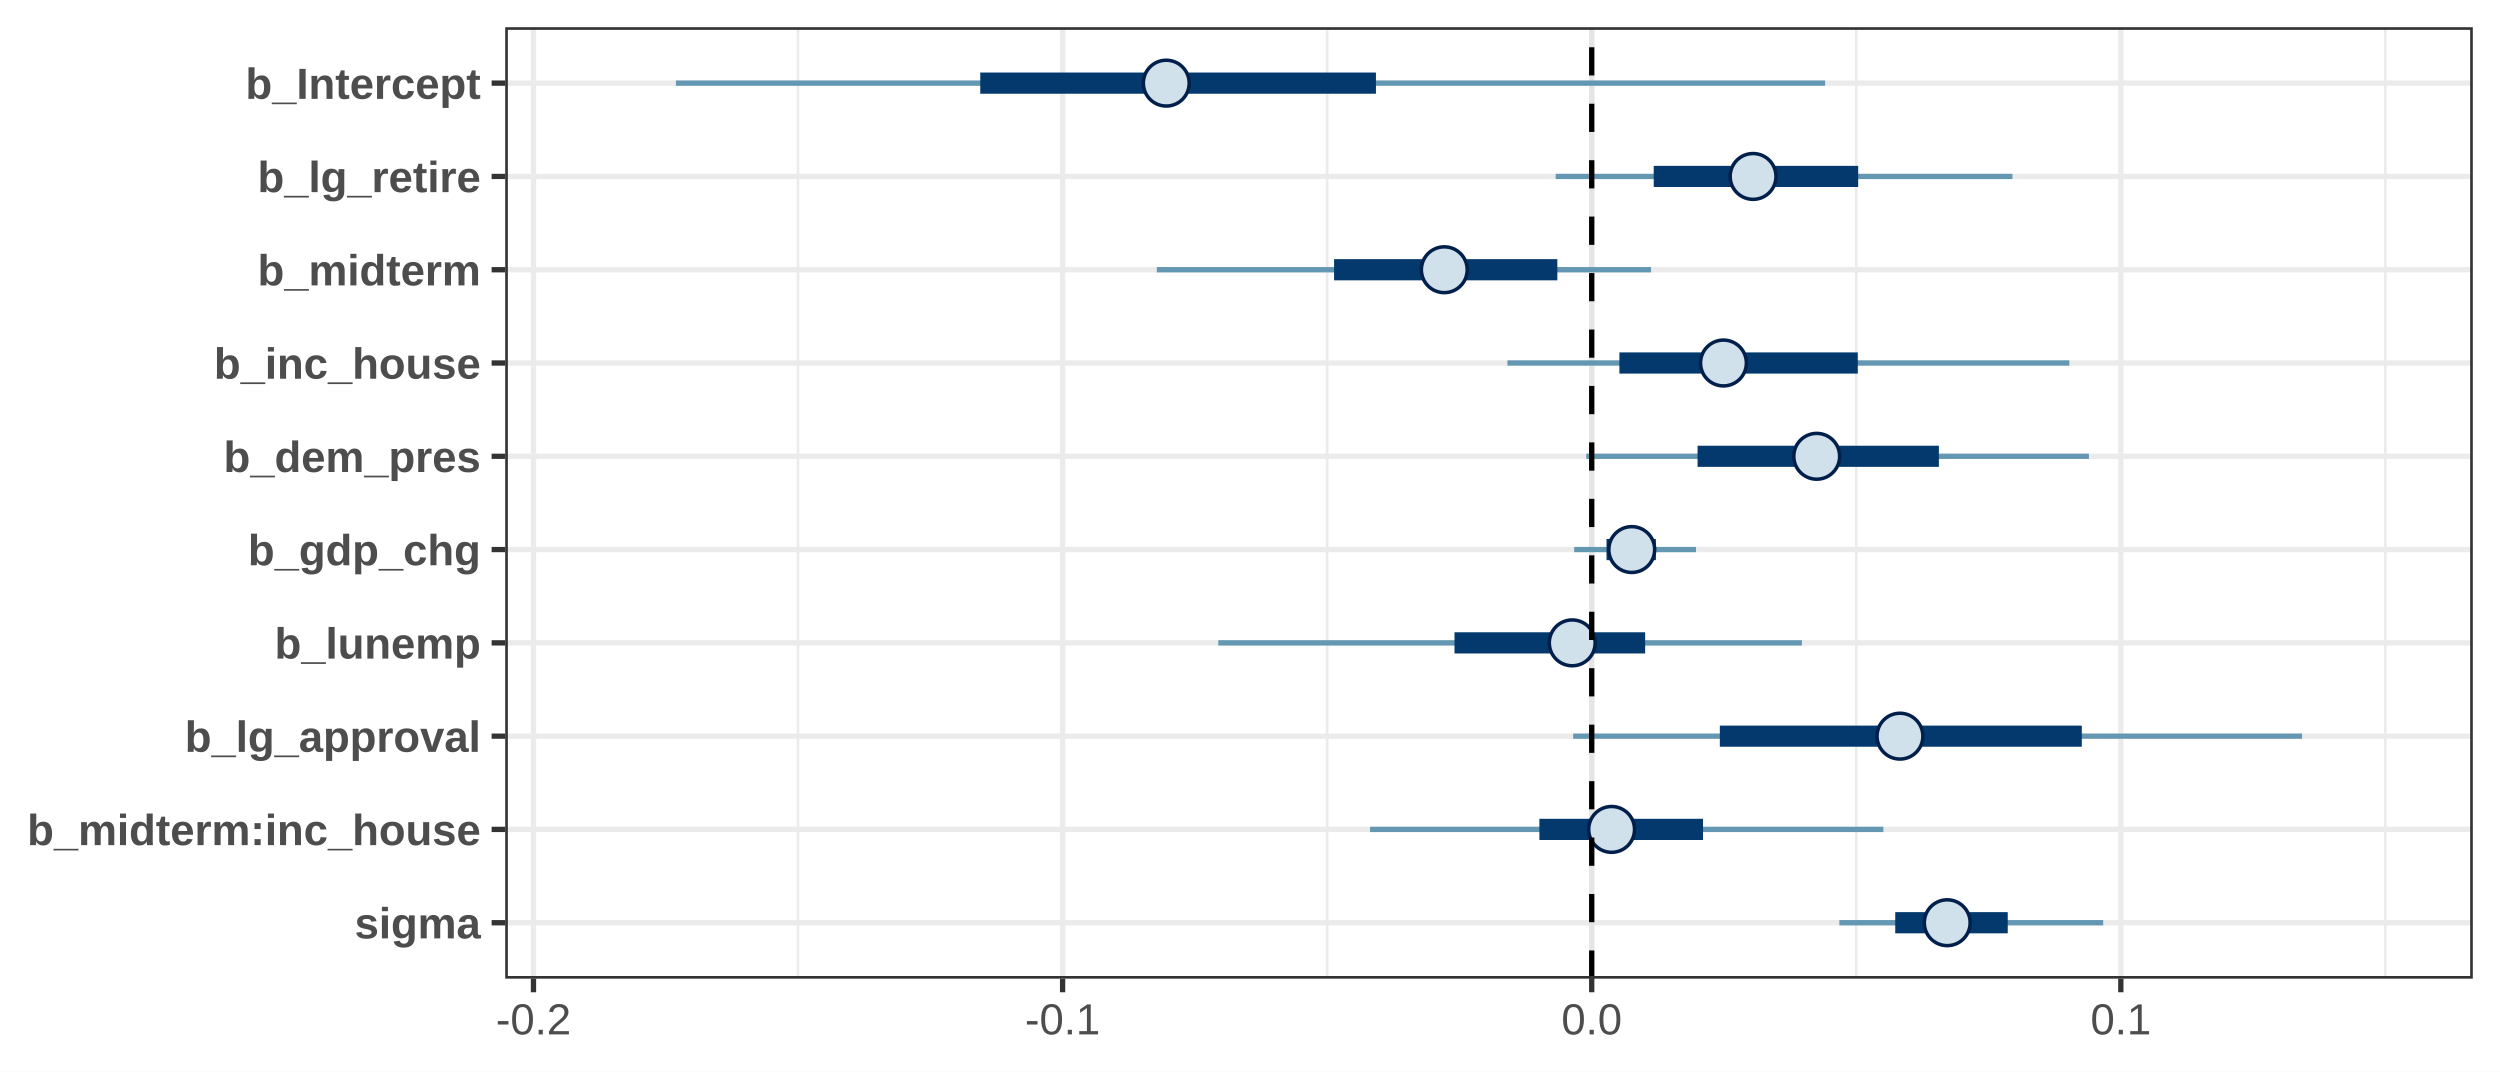
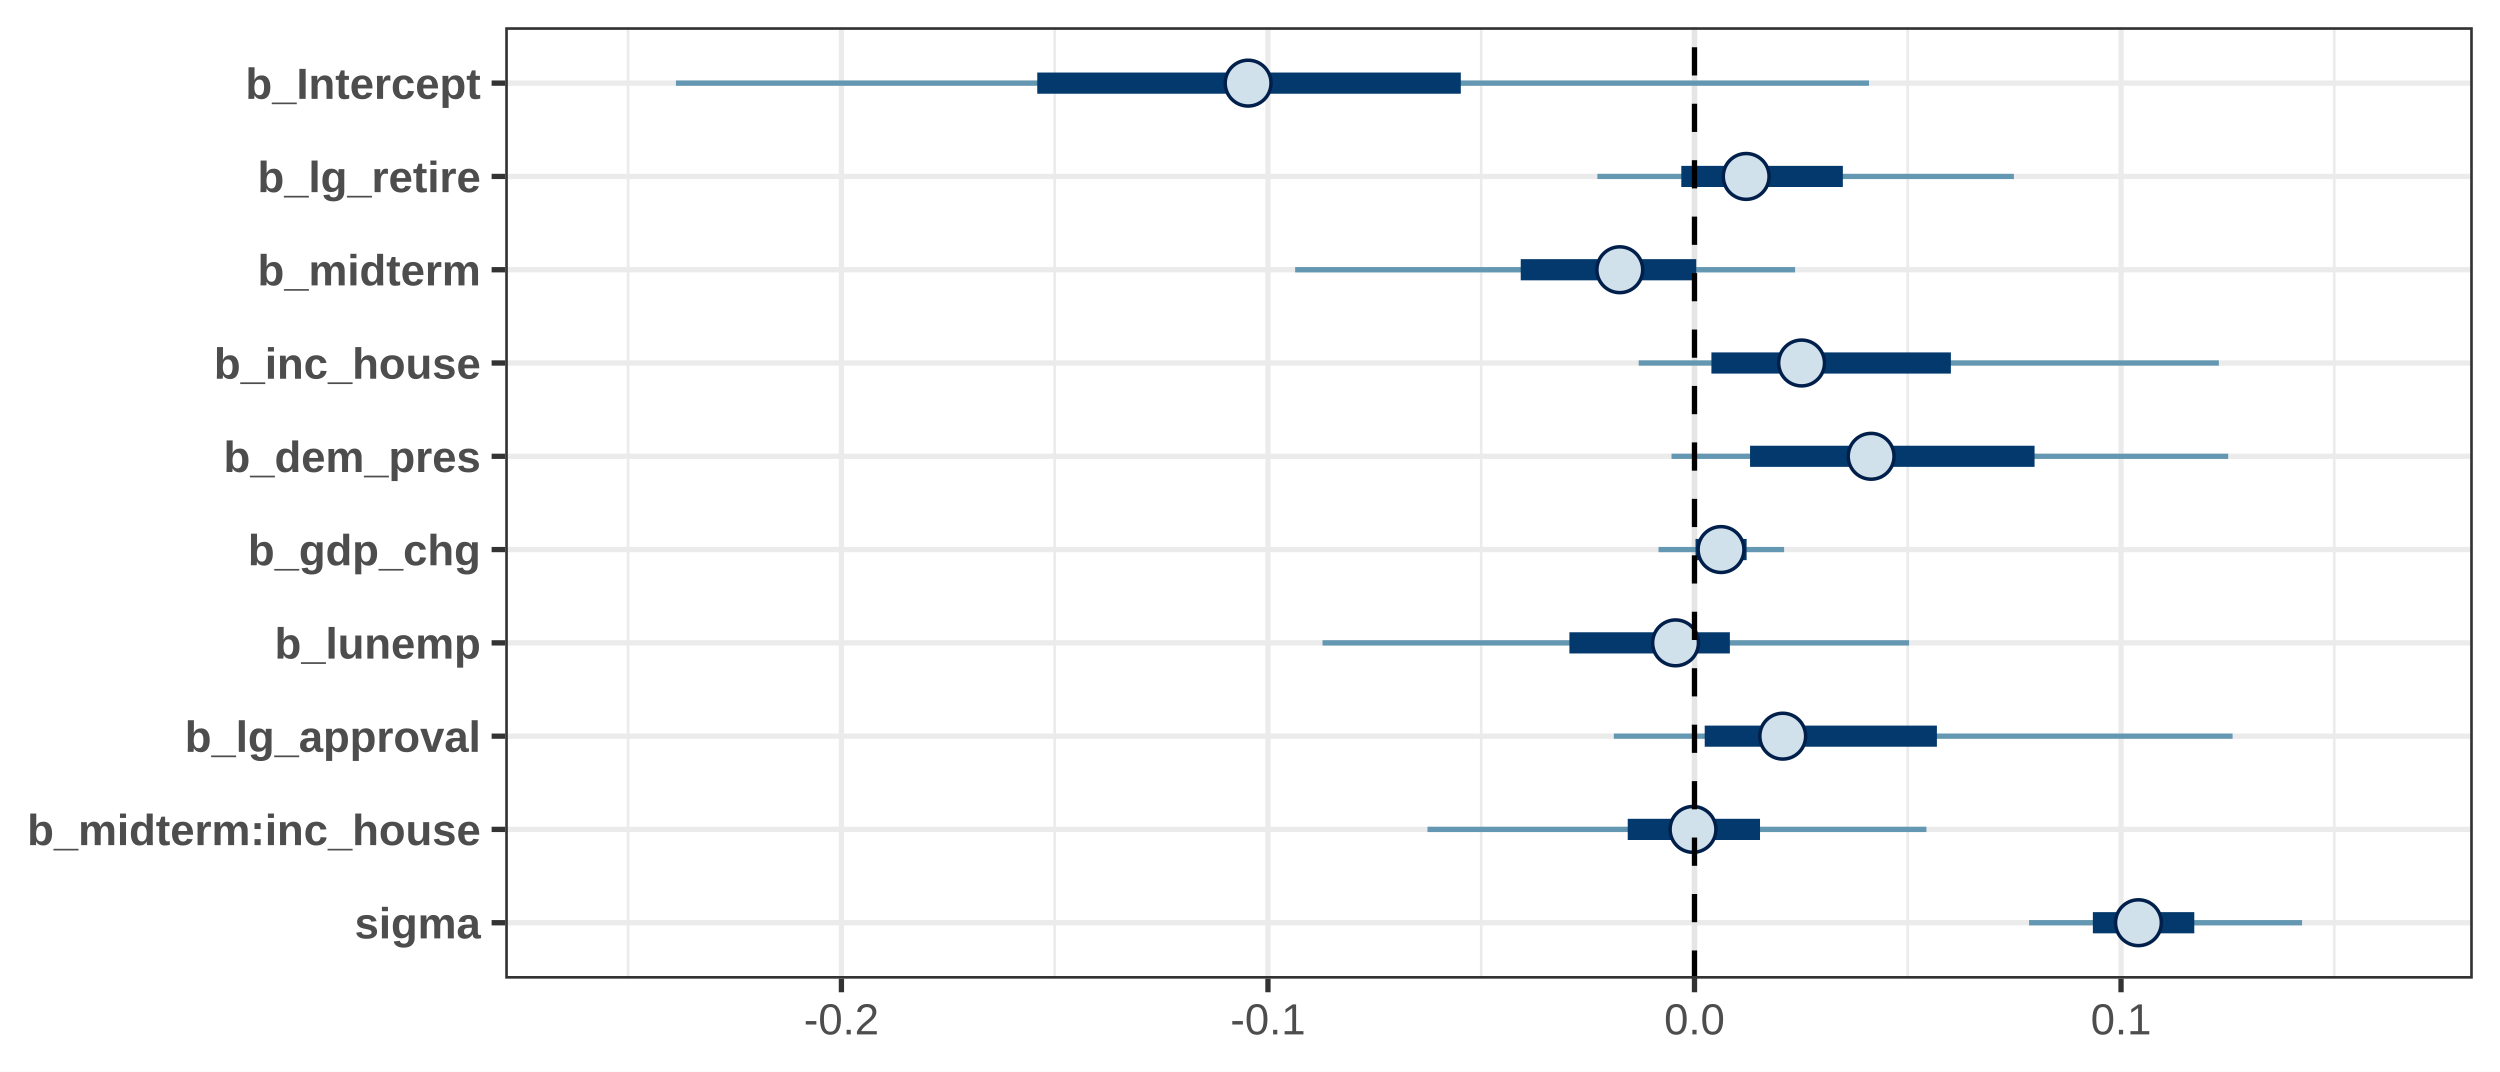
<svg xmlns="http://www.w3.org/2000/svg" class="svglite" width="504.00pt" height="216.00pt" viewBox="0 0 504.00 216.00">
  <defs>
    <style type="text/css">
    .svglite line, .svglite polyline, .svglite polygon, .svglite path, .svglite rect, .svglite circle {
      fill: none;
      stroke: #000000;
      stroke-linecap: round;
      stroke-linejoin: round;
      stroke-miterlimit: 10.00;
    }
    .svglite text {
      white-space: pre;
    }
  </style>
  </defs>
  <rect width="100%" height="100%" style="stroke: none; fill: #FFFFFF;" />
  <defs>
    <clipPath id="cpMC4wMHw1MDQuMDB8MC4wMHwyMTYuMDA=">
      <rect x="0.00" y="0.00" width="504.00" height="216.00" />
    </clipPath>
  </defs>
  <g clip-path="url(#cpMC4wMHw1MDQuMDB8MC4wMHwyMTYuMDA=)">
    <rect x="0.00" y="0.00" width="504.00" height="216.00" style="stroke-width: 1.07; stroke: #FFFFFF; fill: #FFFFFF;" />
  </g>
  <defs>
    <clipPath id="cpMTAxLjg1fDQ5OC41Mnw1LjQ4fDE5Ny4zMA==">
      <rect x="101.85" y="5.48" width="396.67" height="191.82" />
    </clipPath>
  </defs>
  <g clip-path="url(#cpMTAxLjg1fDQ5OC41Mnw1LjQ4fDE5Ny4zMA==)">
    <rect x="101.85" y="5.48" width="396.67" height="191.82" style="stroke-width: 1.07; stroke: none; fill: #FFFFFF;" />
-     <polyline points="160.88,197.30 160.88,5.48 " style="stroke-width: 0.53; stroke: #EBEBEB; stroke-linecap: butt;" />
-     <polyline points="267.55,197.30 267.55,5.48 " style="stroke-width: 0.53; stroke: #EBEBEB; stroke-linecap: butt;" />
-     <polyline points="374.22,197.30 374.22,5.48 " style="stroke-width: 0.53; stroke: #EBEBEB; stroke-linecap: butt;" />
-     <polyline points="480.89,197.30 480.89,5.48 " style="stroke-width: 0.53; stroke: #EBEBEB; stroke-linecap: butt;" />
+     <polyline points="126.63,197.30 126.63,5.48 " style="stroke-width: 0.53; stroke: #EBEBEB; stroke-linecap: butt;" />
+     <polyline points="212.62,197.30 212.62,5.48 " style="stroke-width: 0.53; stroke: #EBEBEB; stroke-linecap: butt;" />
+     <polyline points="298.61,197.30 298.61,5.48 " style="stroke-width: 0.53; stroke: #EBEBEB; stroke-linecap: butt;" />
+     <polyline points="384.60,197.30 384.60,5.48 " style="stroke-width: 0.53; stroke: #EBEBEB; stroke-linecap: butt;" />
+     <polyline points="470.59,197.30 470.59,5.48 " style="stroke-width: 0.53; stroke: #EBEBEB; stroke-linecap: butt;" />
    <polyline points="101.85,186.02 498.52,186.02 " style="stroke-width: 1.07; stroke: #EBEBEB; stroke-linecap: butt;" />
    <polyline points="101.85,167.21 498.52,167.21 " style="stroke-width: 1.07; stroke: #EBEBEB; stroke-linecap: butt;" />
    <polyline points="101.85,148.41 498.52,148.41 " style="stroke-width: 1.07; stroke: #EBEBEB; stroke-linecap: butt;" />
    <polyline points="101.85,129.60 498.52,129.60 " style="stroke-width: 1.07; stroke: #EBEBEB; stroke-linecap: butt;" />
    <polyline points="101.85,110.79 498.52,110.79 " style="stroke-width: 1.07; stroke: #EBEBEB; stroke-linecap: butt;" />
    <polyline points="101.85,91.99 498.52,91.99 " style="stroke-width: 1.07; stroke: #EBEBEB; stroke-linecap: butt;" />
    <polyline points="101.85,73.18 498.52,73.18 " style="stroke-width: 1.07; stroke: #EBEBEB; stroke-linecap: butt;" />
    <polyline points="101.85,54.38 498.52,54.38 " style="stroke-width: 1.07; stroke: #EBEBEB; stroke-linecap: butt;" />
    <polyline points="101.85,35.57 498.52,35.57 " style="stroke-width: 1.07; stroke: #EBEBEB; stroke-linecap: butt;" />
    <polyline points="101.85,16.76 498.52,16.76 " style="stroke-width: 1.07; stroke: #EBEBEB; stroke-linecap: butt;" />
-     <polyline points="107.55,197.30 107.55,5.48 " style="stroke-width: 1.07; stroke: #EBEBEB; stroke-linecap: butt;" />
-     <polyline points="214.22,197.30 214.22,5.48 " style="stroke-width: 1.07; stroke: #EBEBEB; stroke-linecap: butt;" />
-     <polyline points="320.89,197.30 320.89,5.48 " style="stroke-width: 1.07; stroke: #EBEBEB; stroke-linecap: butt;" />
-     <polyline points="427.56,197.30 427.56,5.48 " style="stroke-width: 1.07; stroke: #EBEBEB; stroke-linecap: butt;" />
-     <line x1="320.89" y1="197.30" x2="320.89" y2="5.48" style="stroke-width: 1.07; stroke: #E5E5E5; stroke-linecap: butt;" />
-     <line x1="136.27" y1="16.76" x2="367.94" y2="16.76" style="stroke-width: 1.07; stroke: #6497B1; stroke-linecap: butt;" />
-     <line x1="313.62" y1="35.57" x2="405.71" y2="35.57" style="stroke-width: 1.07; stroke: #6497B1; stroke-linecap: butt;" />
-     <line x1="233.22" y1="54.38" x2="332.85" y2="54.38" style="stroke-width: 1.07; stroke: #6497B1; stroke-linecap: butt;" />
-     <line x1="303.90" y1="73.18" x2="417.18" y2="73.18" style="stroke-width: 1.07; stroke: #6497B1; stroke-linecap: butt;" />
-     <line x1="319.79" y1="91.99" x2="421.13" y2="91.99" style="stroke-width: 1.07; stroke: #6497B1; stroke-linecap: butt;" />
-     <line x1="317.35" y1="110.79" x2="341.92" y2="110.79" style="stroke-width: 1.07; stroke: #6497B1; stroke-linecap: butt;" />
-     <line x1="245.60" y1="129.60" x2="363.26" y2="129.60" style="stroke-width: 1.07; stroke: #6497B1; stroke-linecap: butt;" />
-     <line x1="317.15" y1="148.41" x2="464.10" y2="148.41" style="stroke-width: 1.07; stroke: #6497B1; stroke-linecap: butt;" />
-     <line x1="276.20" y1="167.21" x2="379.69" y2="167.21" style="stroke-width: 1.07; stroke: #6497B1; stroke-linecap: butt;" />
-     <line x1="370.81" y1="186.02" x2="424.00" y2="186.02" style="stroke-width: 1.07; stroke: #6497B1; stroke-linecap: butt;" />
-     <line x1="197.62" y1="16.76" x2="277.39" y2="16.76" style="stroke-width: 4.27; stroke: #03396C; stroke-linecap: butt;" />
-     <line x1="333.39" y1="35.57" x2="374.61" y2="35.57" style="stroke-width: 4.27; stroke: #03396C; stroke-linecap: butt;" />
-     <line x1="268.95" y1="54.38" x2="313.96" y2="54.38" style="stroke-width: 4.27; stroke: #03396C; stroke-linecap: butt;" />
-     <line x1="326.47" y1="73.18" x2="374.53" y2="73.18" style="stroke-width: 4.27; stroke: #03396C; stroke-linecap: butt;" />
-     <line x1="342.23" y1="91.99" x2="390.88" y2="91.99" style="stroke-width: 4.27; stroke: #03396C; stroke-linecap: butt;" />
-     <line x1="323.87" y1="110.79" x2="333.83" y2="110.79" style="stroke-width: 4.27; stroke: #03396C; stroke-linecap: butt;" />
-     <line x1="293.23" y1="129.60" x2="331.66" y2="129.60" style="stroke-width: 4.27; stroke: #03396C; stroke-linecap: butt;" />
-     <line x1="346.72" y1="148.41" x2="419.69" y2="148.41" style="stroke-width: 4.27; stroke: #03396C; stroke-linecap: butt;" />
-     <line x1="310.34" y1="167.21" x2="343.33" y2="167.21" style="stroke-width: 4.27; stroke: #03396C; stroke-linecap: butt;" />
-     <line x1="382.08" y1="186.02" x2="404.76" y2="186.02" style="stroke-width: 4.27; stroke: #03396C; stroke-linecap: butt;" />
-     <circle cx="235.12" cy="16.76" r="4.62" style="stroke-width: 0.71; stroke: #011F4B; fill: #D1E1EC;" />
-     <circle cx="353.42" cy="35.57" r="4.62" style="stroke-width: 0.71; stroke: #011F4B; fill: #D1E1EC;" />
-     <circle cx="291.17" cy="54.38" r="4.62" style="stroke-width: 0.71; stroke: #011F4B; fill: #D1E1EC;" />
-     <circle cx="347.45" cy="73.18" r="4.62" style="stroke-width: 0.71; stroke: #011F4B; fill: #D1E1EC;" />
-     <circle cx="366.25" cy="91.99" r="4.62" style="stroke-width: 0.71; stroke: #011F4B; fill: #D1E1EC;" />
-     <circle cx="328.96" cy="110.79" r="4.62" style="stroke-width: 0.71; stroke: #011F4B; fill: #D1E1EC;" />
-     <circle cx="316.96" cy="129.60" r="4.62" style="stroke-width: 0.71; stroke: #011F4B; fill: #D1E1EC;" />
-     <circle cx="383.03" cy="148.41" r="4.62" style="stroke-width: 0.71; stroke: #011F4B; fill: #D1E1EC;" />
-     <circle cx="324.90" cy="167.21" r="4.62" style="stroke-width: 0.71; stroke: #011F4B; fill: #D1E1EC;" />
-     <circle cx="392.56" cy="186.02" r="4.62" style="stroke-width: 0.71; stroke: #011F4B; fill: #D1E1EC;" />
-     <line x1="320.89" y1="197.30" x2="320.89" y2="5.48" style="stroke-width: 1.07; stroke-dasharray: 5.69,5.69; stroke-linecap: butt;" />
+     <polyline points="169.63,197.30 169.63,5.48 " style="stroke-width: 1.07; stroke: #EBEBEB; stroke-linecap: butt;" />
+     <polyline points="255.62,197.30 255.62,5.48 " style="stroke-width: 1.07; stroke: #EBEBEB; stroke-linecap: butt;" />
+     <polyline points="341.61,197.30 341.61,5.48 " style="stroke-width: 1.07; stroke: #EBEBEB; stroke-linecap: butt;" />
+     <polyline points="427.60,197.30 427.60,5.48 " style="stroke-width: 1.07; stroke: #EBEBEB; stroke-linecap: butt;" />
+     <line x1="341.61" y1="197.30" x2="341.61" y2="5.48" style="stroke-width: 1.07; stroke: #E5E5E5; stroke-linecap: butt;" />
+     <line x1="136.27" y1="16.76" x2="376.79" y2="16.76" style="stroke-width: 1.07; stroke: #6497B1; stroke-linecap: butt;" />
+     <line x1="322.03" y1="35.57" x2="406.00" y2="35.57" style="stroke-width: 1.07; stroke: #6497B1; stroke-linecap: butt;" />
+     <line x1="261.10" y1="54.38" x2="361.89" y2="54.38" style="stroke-width: 1.07; stroke: #6497B1; stroke-linecap: butt;" />
+     <line x1="330.36" y1="73.18" x2="447.32" y2="73.18" style="stroke-width: 1.07; stroke: #6497B1; stroke-linecap: butt;" />
+     <line x1="336.98" y1="91.99" x2="449.20" y2="91.99" style="stroke-width: 1.07; stroke: #6497B1; stroke-linecap: butt;" />
+     <line x1="334.36" y1="110.79" x2="359.68" y2="110.79" style="stroke-width: 1.07; stroke: #6497B1; stroke-linecap: butt;" />
+     <line x1="266.62" y1="129.60" x2="384.87" y2="129.60" style="stroke-width: 1.07; stroke: #6497B1; stroke-linecap: butt;" />
+     <line x1="325.35" y1="148.41" x2="450.09" y2="148.41" style="stroke-width: 1.07; stroke: #6497B1; stroke-linecap: butt;" />
+     <line x1="287.78" y1="167.21" x2="388.37" y2="167.21" style="stroke-width: 1.07; stroke: #6497B1; stroke-linecap: butt;" />
+     <line x1="409.06" y1="186.02" x2="464.10" y2="186.02" style="stroke-width: 1.07; stroke: #6497B1; stroke-linecap: butt;" />
+     <line x1="209.11" y1="16.76" x2="294.50" y2="16.76" style="stroke-width: 4.27; stroke: #03396C; stroke-linecap: butt;" />
+     <line x1="338.95" y1="35.57" x2="371.52" y2="35.57" style="stroke-width: 4.27; stroke: #03396C; stroke-linecap: butt;" />
+     <line x1="306.58" y1="54.38" x2="341.96" y2="54.38" style="stroke-width: 4.27; stroke: #03396C; stroke-linecap: butt;" />
+     <line x1="345.02" y1="73.18" x2="393.30" y2="73.18" style="stroke-width: 4.27; stroke: #03396C; stroke-linecap: butt;" />
+     <line x1="352.81" y1="91.99" x2="410.17" y2="91.99" style="stroke-width: 4.27; stroke: #03396C; stroke-linecap: butt;" />
+     <line x1="341.82" y1="110.79" x2="352.12" y2="110.79" style="stroke-width: 4.27; stroke: #03396C; stroke-linecap: butt;" />
+     <line x1="316.39" y1="129.60" x2="348.74" y2="129.60" style="stroke-width: 4.27; stroke: #03396C; stroke-linecap: butt;" />
+     <line x1="343.67" y1="148.41" x2="390.48" y2="148.41" style="stroke-width: 4.27; stroke: #03396C; stroke-linecap: butt;" />
+     <line x1="328.15" y1="167.21" x2="354.82" y2="167.21" style="stroke-width: 4.27; stroke: #03396C; stroke-linecap: butt;" />
+     <line x1="421.92" y1="186.02" x2="442.37" y2="186.02" style="stroke-width: 4.27; stroke: #03396C; stroke-linecap: butt;" />
+     <circle cx="251.62" cy="16.76" r="4.62" style="stroke-width: 0.71; stroke: #011F4B; fill: #D1E1EC;" />
+     <circle cx="352.03" cy="35.57" r="4.62" style="stroke-width: 0.71; stroke: #011F4B; fill: #D1E1EC;" />
+     <circle cx="326.55" cy="54.38" r="4.62" style="stroke-width: 0.71; stroke: #011F4B; fill: #D1E1EC;" />
+     <circle cx="363.20" cy="73.18" r="4.62" style="stroke-width: 0.71; stroke: #011F4B; fill: #D1E1EC;" />
+     <circle cx="377.22" cy="91.99" r="4.62" style="stroke-width: 0.71; stroke: #011F4B; fill: #D1E1EC;" />
+     <circle cx="346.96" cy="110.79" r="4.62" style="stroke-width: 0.71; stroke: #011F4B; fill: #D1E1EC;" />
+     <circle cx="337.79" cy="129.60" r="4.62" style="stroke-width: 0.71; stroke: #011F4B; fill: #D1E1EC;" />
+     <circle cx="359.40" cy="148.41" r="4.62" style="stroke-width: 0.71; stroke: #011F4B; fill: #D1E1EC;" />
+     <circle cx="341.31" cy="167.21" r="4.62" style="stroke-width: 0.71; stroke: #011F4B; fill: #D1E1EC;" />
+     <circle cx="431.11" cy="186.02" r="4.62" style="stroke-width: 0.71; stroke: #011F4B; fill: #D1E1EC;" />
+     <line x1="341.61" y1="197.30" x2="341.61" y2="5.48" style="stroke-width: 1.07; stroke-dasharray: 5.69,5.69; stroke-linecap: butt;" />
    <rect x="101.85" y="5.48" width="396.67" height="191.82" style="stroke-width: 1.07; stroke: #333333;" />
  </g>
  <g clip-path="url(#cpMC4wMHw1MDQuMDB8MC4wMHwyMTYuMDA=)">
    <text x="96.92" y="189.19" text-anchor="end" style="font-size: 8.80px; font-weight: bold;fill: #4D4D4D; font-family: &quot;Arial&quot;;" textLength="25.44px" lengthAdjust="spacingAndGlyphs">sigma</text>
    <text x="96.92" y="170.38" text-anchor="end" style="font-size: 8.80px; font-weight: bold;fill: #4D4D4D; font-family: &quot;Arial&quot;;" textLength="91.44px" lengthAdjust="spacingAndGlyphs">b_midterm:inc_house</text>
    <text x="96.92" y="151.57" text-anchor="end" style="font-size: 8.80px; font-weight: bold;fill: #4D4D4D; font-family: &quot;Arial&quot;;" textLength="59.66px" lengthAdjust="spacingAndGlyphs">b_lg_approval</text>
    <text x="96.92" y="132.77" text-anchor="end" style="font-size: 8.80px; font-weight: bold;fill: #4D4D4D; font-family: &quot;Arial&quot;;" textLength="41.55px" lengthAdjust="spacingAndGlyphs">b_lunemp</text>
    <text x="96.92" y="113.96" text-anchor="end" style="font-size: 8.80px; font-weight: bold;fill: #4D4D4D; font-family: &quot;Arial&quot;;" textLength="46.92px" lengthAdjust="spacingAndGlyphs">b_gdp_chg</text>
    <text x="96.92" y="95.16" text-anchor="end" style="font-size: 8.80px; font-weight: bold;fill: #4D4D4D; font-family: &quot;Arial&quot;;" textLength="51.85px" lengthAdjust="spacingAndGlyphs">b_dem_pres</text>
    <text x="96.92" y="76.35" text-anchor="end" style="font-size: 8.80px; font-weight: bold;fill: #4D4D4D; font-family: &quot;Arial&quot;;" textLength="53.78px" lengthAdjust="spacingAndGlyphs">b_inc_house</text>
    <text x="96.92" y="57.54" text-anchor="end" style="font-size: 8.80px; font-weight: bold;fill: #4D4D4D; font-family: &quot;Arial&quot;;" textLength="44.99px" lengthAdjust="spacingAndGlyphs">b_midterm</text>
    <text x="96.92" y="38.74" text-anchor="end" style="font-size: 8.80px; font-weight: bold;fill: #4D4D4D; font-family: &quot;Arial&quot;;" textLength="45.01px" lengthAdjust="spacingAndGlyphs">b_lg_retire</text>
    <text x="96.92" y="19.93" text-anchor="end" style="font-size: 8.80px; font-weight: bold;fill: #4D4D4D; font-family: &quot;Arial&quot;;" textLength="47.43px" lengthAdjust="spacingAndGlyphs">b_Intercept</text>
    <polyline points="99.11,186.02 101.85,186.02 " style="stroke-width: 1.07; stroke: #333333; stroke-linecap: butt;" />
    <polyline points="99.11,167.21 101.85,167.21 " style="stroke-width: 1.07; stroke: #333333; stroke-linecap: butt;" />
    <polyline points="99.11,148.41 101.85,148.41 " style="stroke-width: 1.07; stroke: #333333; stroke-linecap: butt;" />
    <polyline points="99.11,129.60 101.85,129.60 " style="stroke-width: 1.07; stroke: #333333; stroke-linecap: butt;" />
    <polyline points="99.11,110.79 101.85,110.79 " style="stroke-width: 1.07; stroke: #333333; stroke-linecap: butt;" />
    <polyline points="99.11,91.99 101.85,91.99 " style="stroke-width: 1.07; stroke: #333333; stroke-linecap: butt;" />
    <polyline points="99.11,73.18 101.85,73.18 " style="stroke-width: 1.07; stroke: #333333; stroke-linecap: butt;" />
    <polyline points="99.11,54.38 101.85,54.38 " style="stroke-width: 1.07; stroke: #333333; stroke-linecap: butt;" />
    <polyline points="99.11,35.57 101.85,35.57 " style="stroke-width: 1.07; stroke: #333333; stroke-linecap: butt;" />
    <polyline points="99.11,16.76 101.85,16.76 " style="stroke-width: 1.07; stroke: #333333; stroke-linecap: butt;" />
-     <polyline points="107.55,200.04 107.55,197.30 " style="stroke-width: 1.07; stroke: #333333; stroke-linecap: butt;" />
-     <polyline points="214.22,200.04 214.22,197.30 " style="stroke-width: 1.07; stroke: #333333; stroke-linecap: butt;" />
-     <polyline points="320.89,200.04 320.89,197.30 " style="stroke-width: 1.07; stroke: #333333; stroke-linecap: butt;" />
-     <polyline points="427.56,200.04 427.56,197.30 " style="stroke-width: 1.07; stroke: #333333; stroke-linecap: butt;" />
-     <text x="107.55" y="208.54" text-anchor="middle" style="font-size: 8.80px;fill: #4D4D4D; font-family: &quot;Arial&quot;;" textLength="15.16px" lengthAdjust="spacingAndGlyphs">-0.2</text>
-     <text x="214.22" y="208.54" text-anchor="middle" style="font-size: 8.80px;fill: #4D4D4D; font-family: &quot;Arial&quot;;" textLength="15.16px" lengthAdjust="spacingAndGlyphs">-0.1</text>
-     <text x="320.89" y="208.54" text-anchor="middle" style="font-size: 8.80px;fill: #4D4D4D; font-family: &quot;Arial&quot;;" textLength="12.23px" lengthAdjust="spacingAndGlyphs">0.0</text>
-     <text x="427.56" y="208.54" text-anchor="middle" style="font-size: 8.80px;fill: #4D4D4D; font-family: &quot;Arial&quot;;" textLength="12.23px" lengthAdjust="spacingAndGlyphs">0.1</text>
+     <polyline points="169.63,200.04 169.63,197.30 " style="stroke-width: 1.07; stroke: #333333; stroke-linecap: butt;" />
+     <polyline points="255.62,200.04 255.62,197.30 " style="stroke-width: 1.07; stroke: #333333; stroke-linecap: butt;" />
+     <polyline points="341.61,200.04 341.61,197.30 " style="stroke-width: 1.07; stroke: #333333; stroke-linecap: butt;" />
+     <polyline points="427.60,200.04 427.60,197.30 " style="stroke-width: 1.07; stroke: #333333; stroke-linecap: butt;" />
+     <text x="169.63" y="208.54" text-anchor="middle" style="font-size: 8.80px;fill: #4D4D4D; font-family: &quot;Arial&quot;;" textLength="15.16px" lengthAdjust="spacingAndGlyphs">-0.2</text>
+     <text x="255.62" y="208.54" text-anchor="middle" style="font-size: 8.80px;fill: #4D4D4D; font-family: &quot;Arial&quot;;" textLength="15.16px" lengthAdjust="spacingAndGlyphs">-0.1</text>
+     <text x="341.61" y="208.54" text-anchor="middle" style="font-size: 8.80px;fill: #4D4D4D; font-family: &quot;Arial&quot;;" textLength="12.23px" lengthAdjust="spacingAndGlyphs">0.0</text>
+     <text x="427.60" y="208.54" text-anchor="middle" style="font-size: 8.80px;fill: #4D4D4D; font-family: &quot;Arial&quot;;" textLength="12.23px" lengthAdjust="spacingAndGlyphs">0.1</text>
  </g>
</svg>
